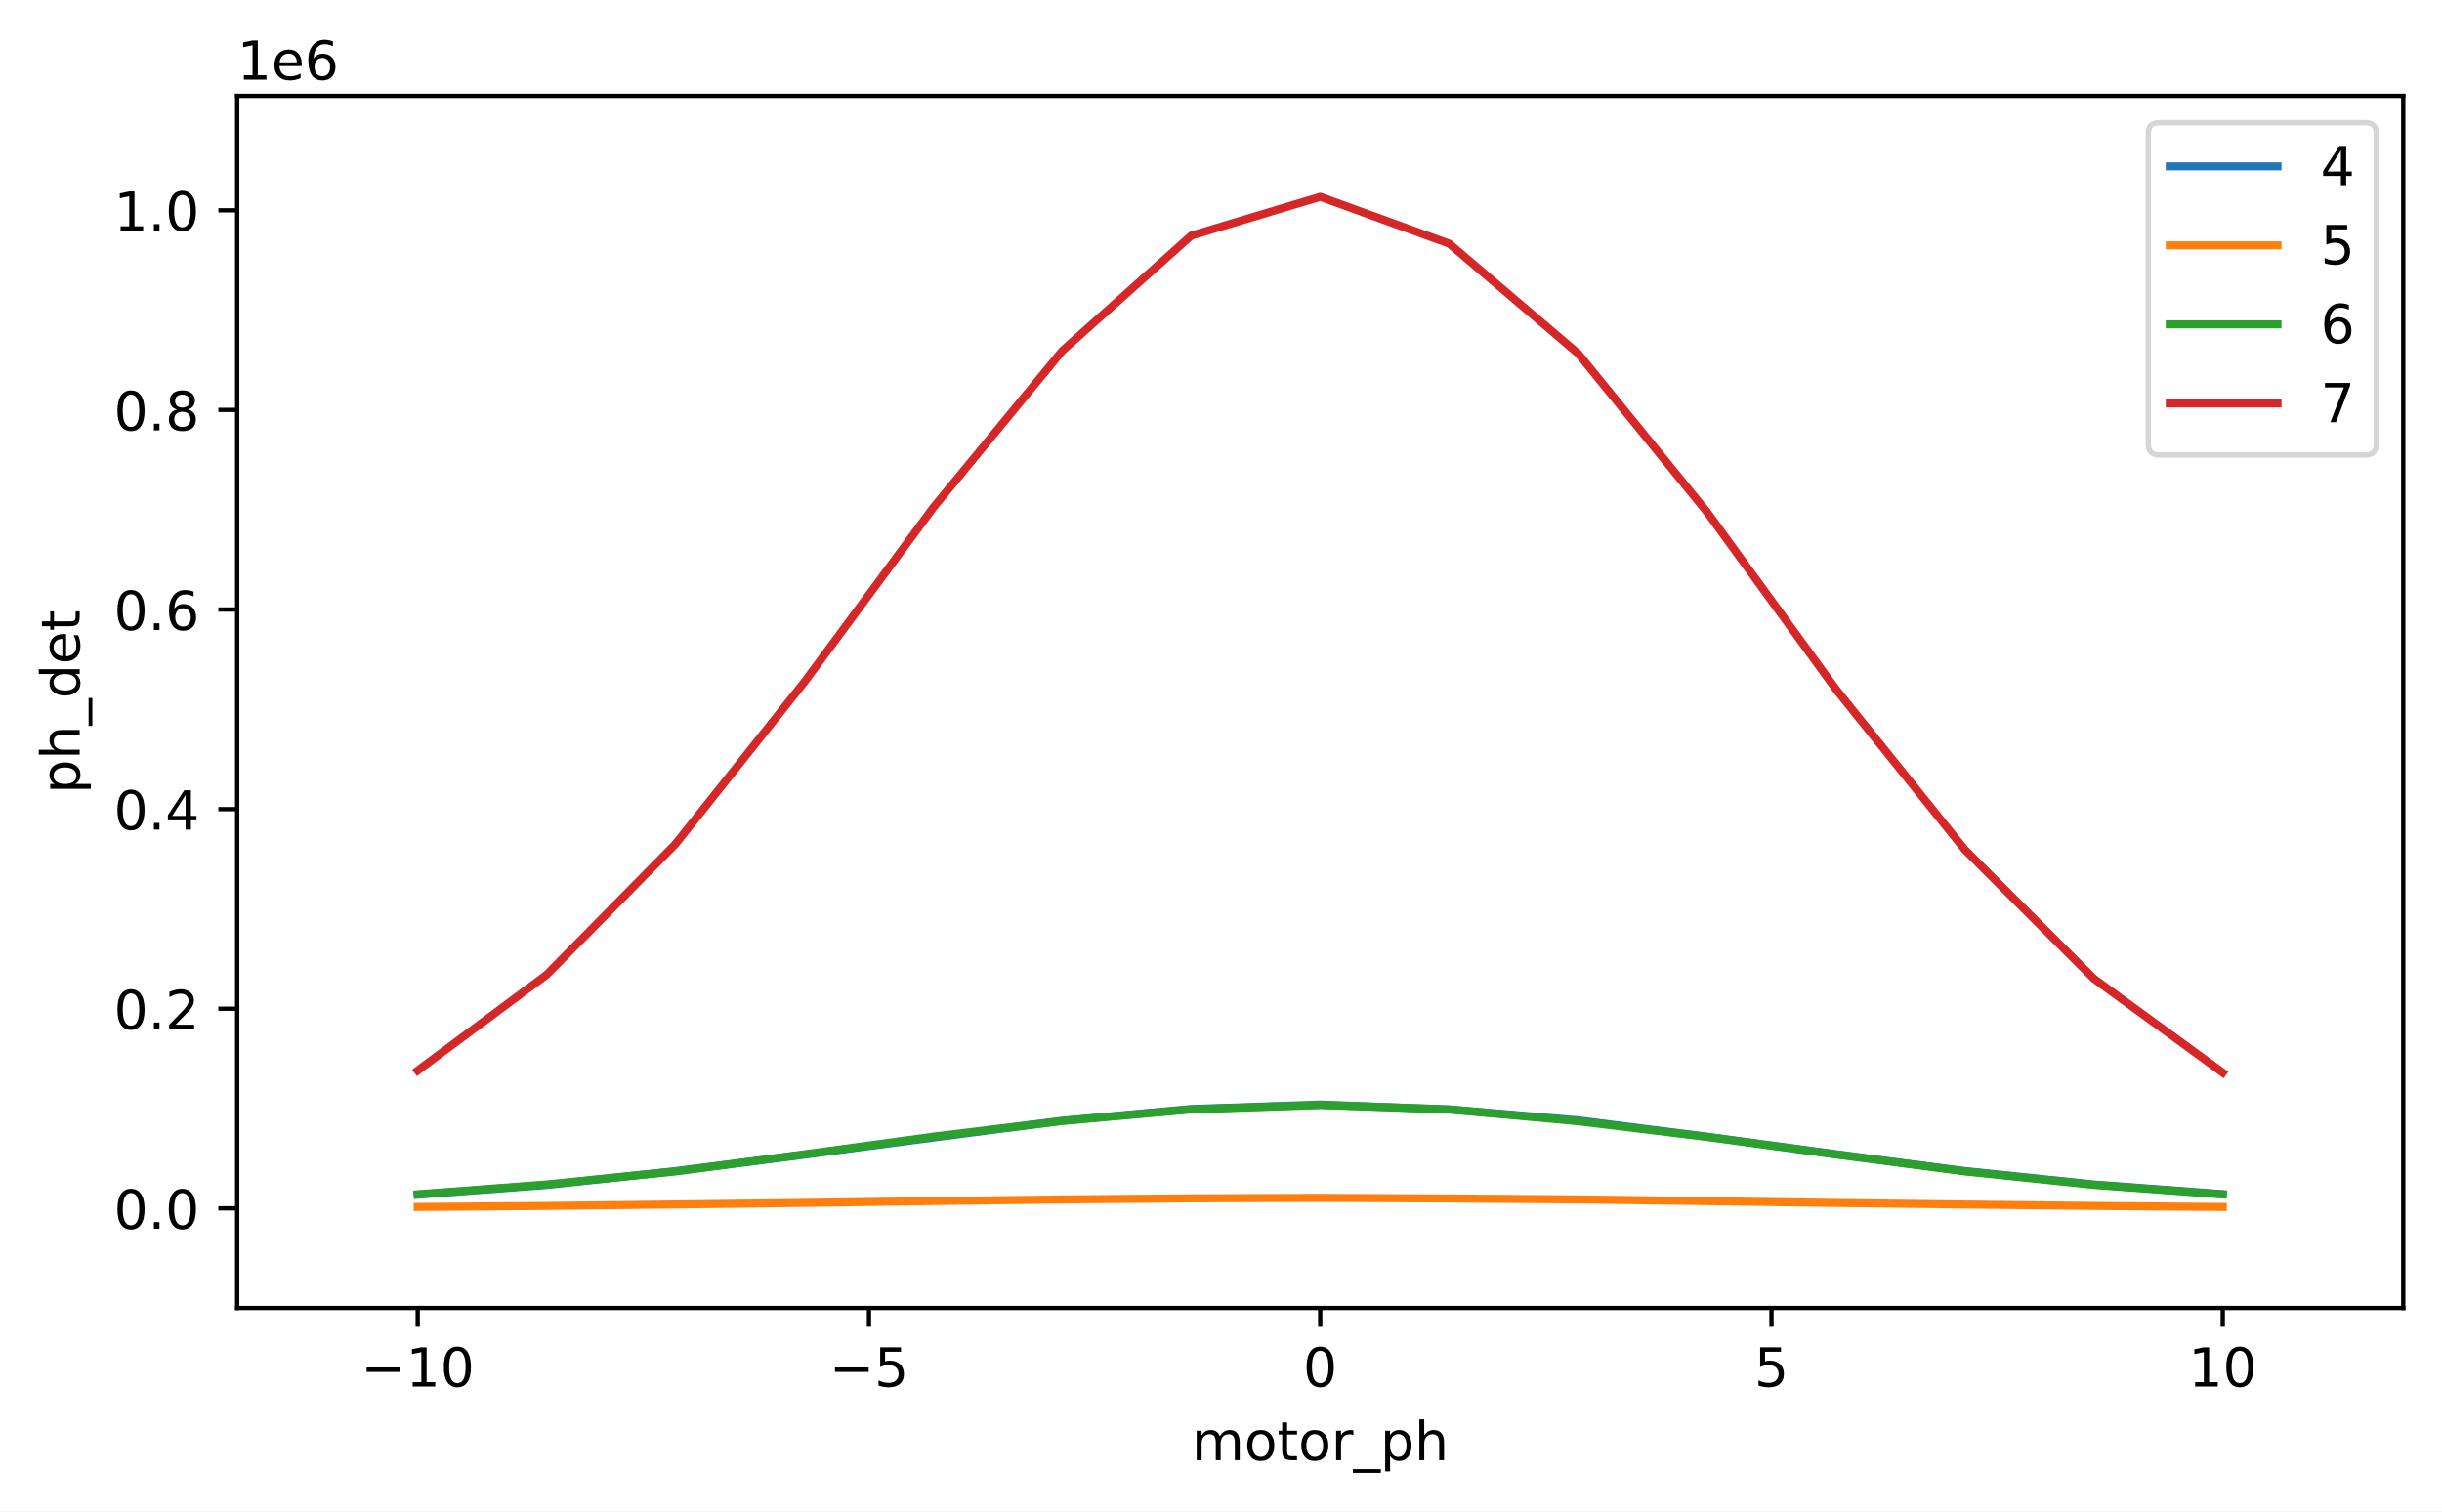
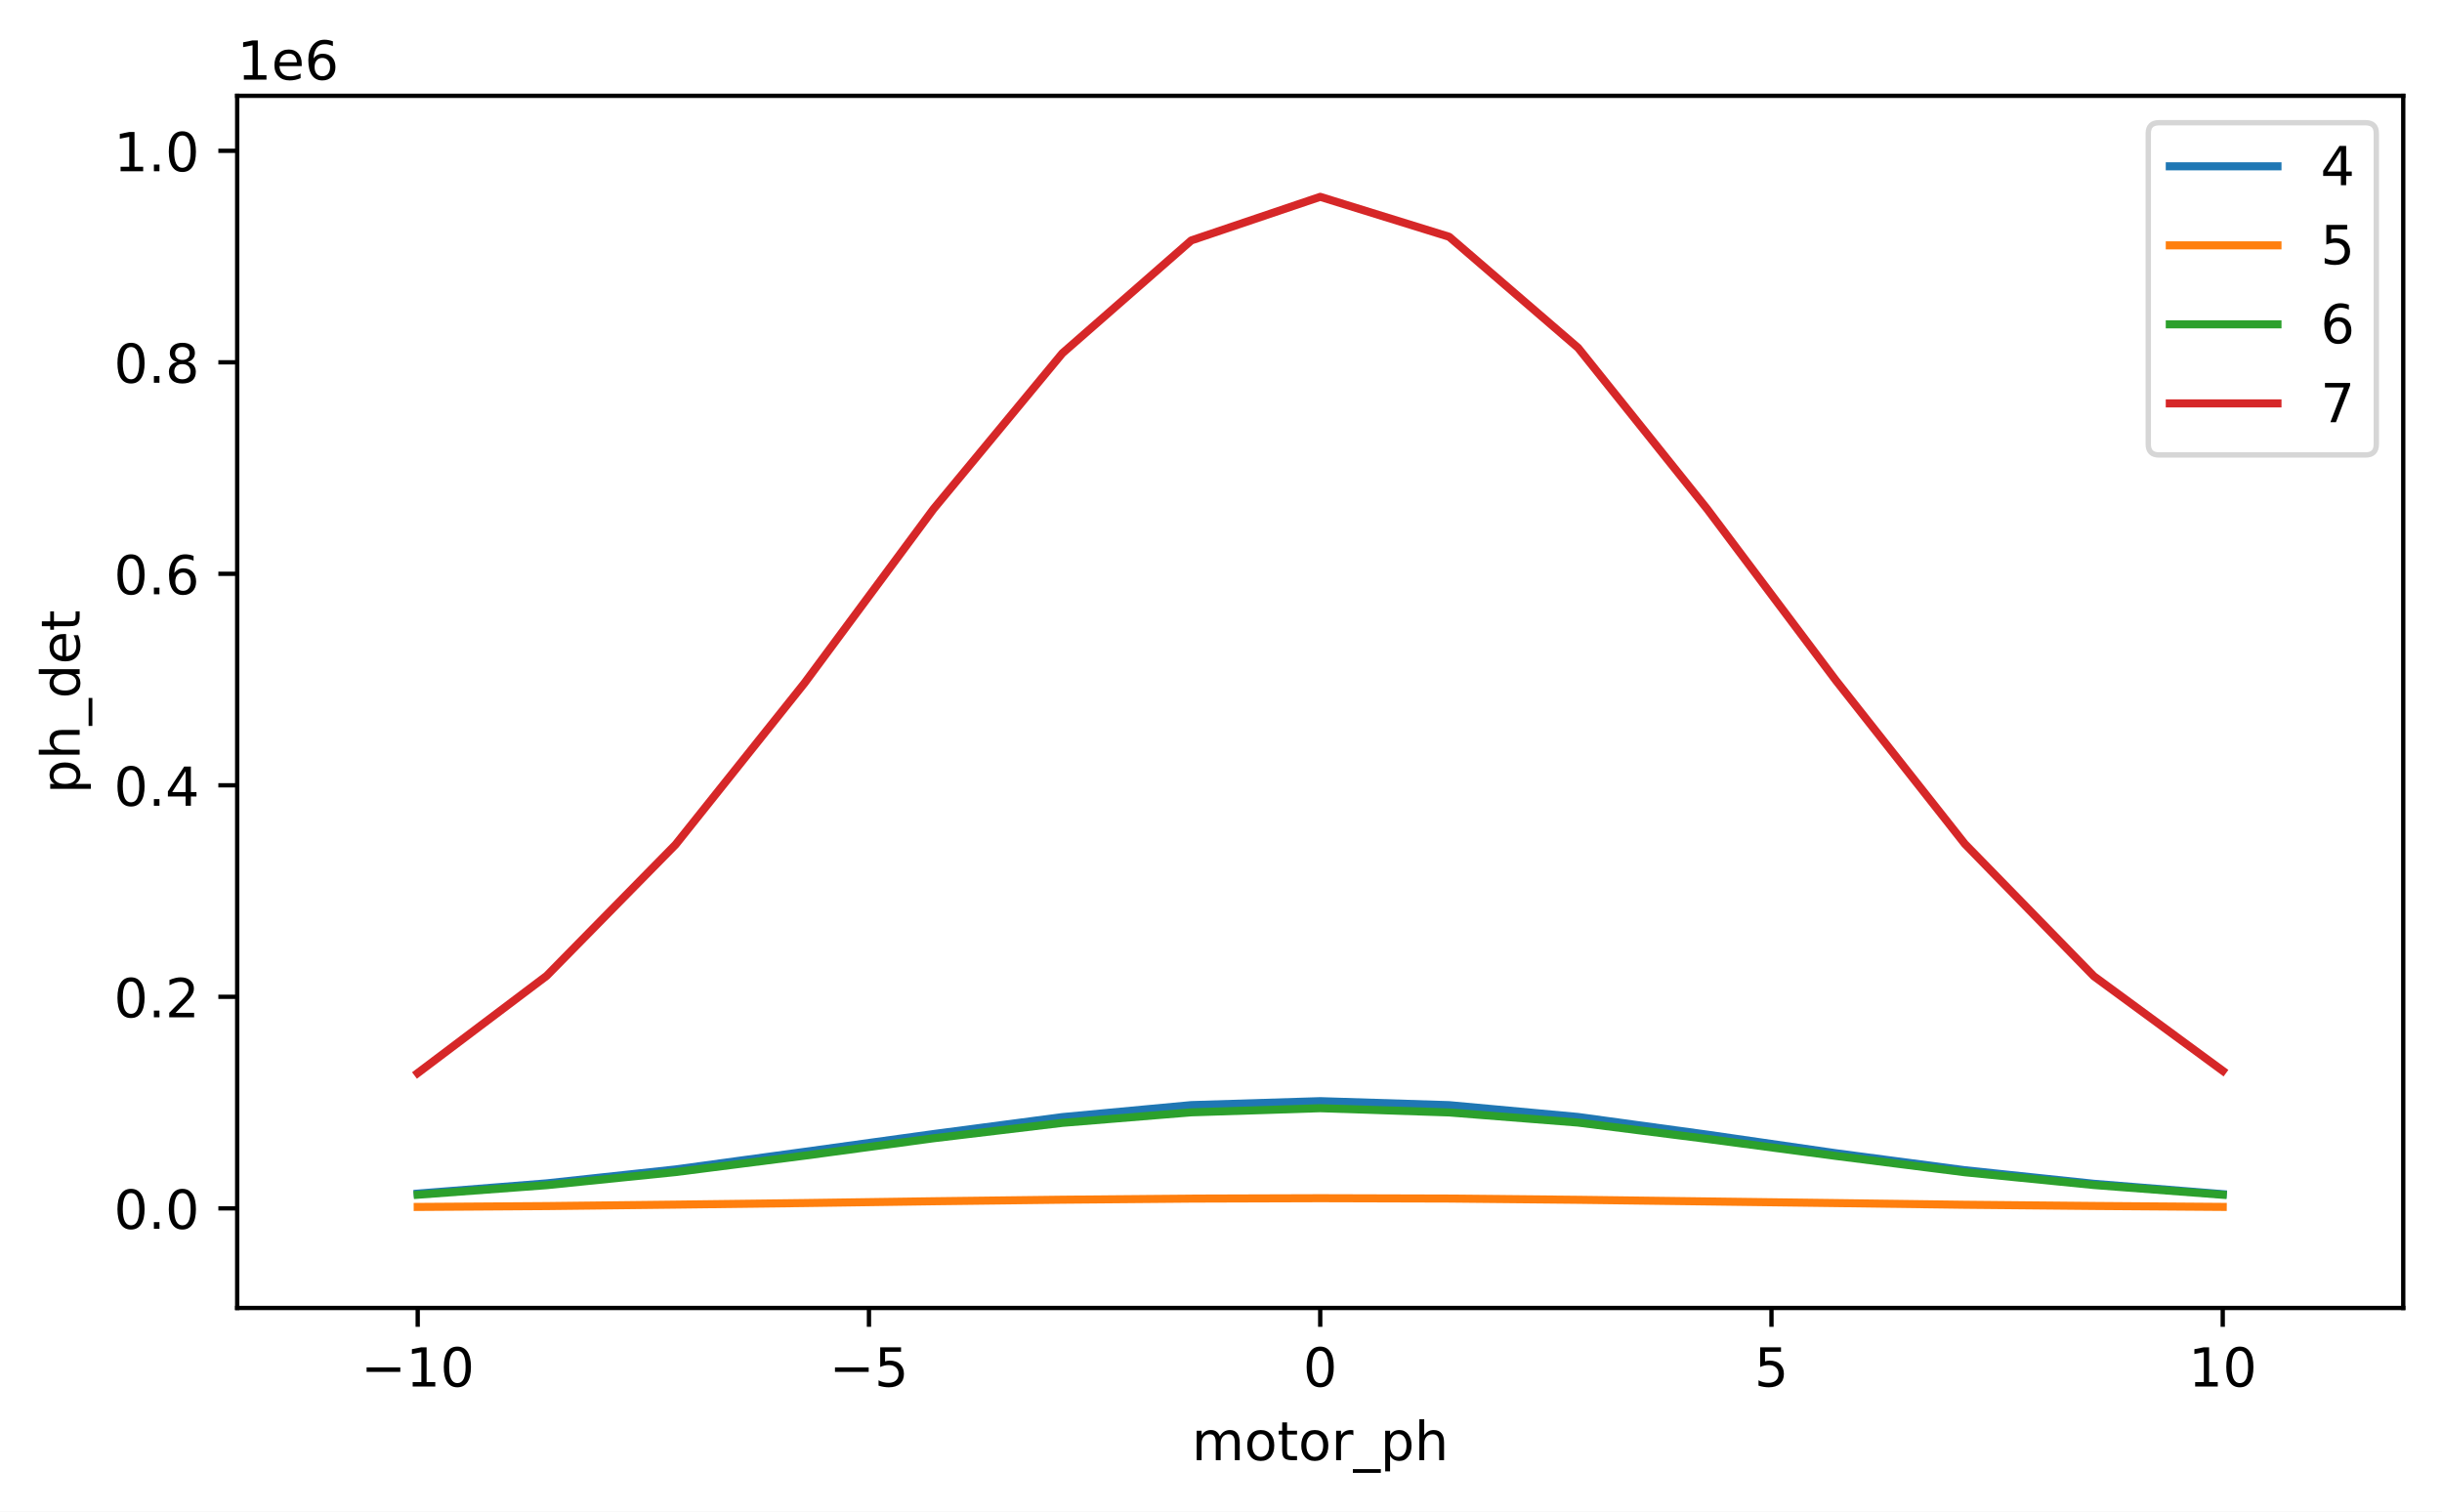
<svg xmlns="http://www.w3.org/2000/svg" xmlns:xlink="http://www.w3.org/1999/xlink" height="280.8pt" version="1.1" viewBox="0 0 453.6 280.8" width="453.6pt">
  <defs>
    <style type="text/css">
*{stroke-linecap:butt;stroke-linejoin:round;}
  </style>
  </defs>
  <g id="figure_1">
    <g id="patch_1">
      <path d="M 0 280.8  L 453.6 280.8  L 453.6 0  L 0 0  z " style="fill:#ffffff;" />
    </g>
    <g id="axes_1">
      <g id="patch_2">
        <path d="M 44.059 242.966  L 446.4 242.966  L 446.4 17.798  L 44.059 17.798  z " style="fill:#ffffff;" />
      </g>
      <g id="matplotlib.axis_1">
        <g id="xtick_1">
          <g id="line2d_1">
            <defs>
-               <path d="M 0 0  L 0 3.5  " id="m0a2b458774" style="stroke:#000000;stroke-width:0.8;" />
-             </defs>
-             <g>
-               <use style="stroke:#000000;stroke-width:0.8;" x="77.588" xlink:href="#m0a2b458774" y="242.966" />
+               <path d="M 0 0  L 0 3.5  " id="mdb32451ee4" style="stroke:#000000;stroke-width:0.8;" />
+             </defs>
+             <g>
+               <use style="stroke:#000000;stroke-width:0.8;" x="77.588" xlink:href="#mdb32451ee4" y="242.966" />
            </g>
          </g>
          <g id="text_1">
            <defs>
              <path d="M 10.594 35.5  L 73.188 35.5  L 73.188 27.203  L 10.594 27.203  z " id="DejaVuSans-8722" />
              <path d="M 12.406 8.297  L 28.516 8.297  L 28.516 63.922  L 10.984 60.406  L 10.984 69.391  L 28.422 72.906  L 38.281 72.906  L 38.281 8.297  L 54.391 8.297  L 54.391 0  L 12.406 0  z " id="DejaVuSans-49" />
              <path d="M 31.781 66.406  Q 24.172 66.406 20.328 58.906  Q 16.5 51.422 16.5 36.375  Q 16.5 21.391 20.328 13.891  Q 24.172 6.391 31.781 6.391  Q 39.453 6.391 43.281 13.891  Q 47.125 21.391 47.125 36.375  Q 47.125 51.422 43.281 58.906  Q 39.453 66.406 31.781 66.406  z M 31.781 74.219  Q 44.047 74.219 50.516 64.516  Q 56.984 54.828 56.984 36.375  Q 56.984 17.969 50.516 8.266  Q 44.047 -1.422 31.781 -1.422  Q 19.531 -1.422 13.062 8.266  Q 6.594 17.969 6.594 36.375  Q 6.594 54.828 13.062 64.516  Q 19.531 74.219 31.781 74.219  z " id="DejaVuSans-48" />
            </defs>
            <g transform="translate(67.03542 257.5641)scale(0.1 -0.1)">
              <use xlink:href="#DejaVuSans-8722" />
              <use x="83.789" xlink:href="#DejaVuSans-49" />
              <use x="147.412" xlink:href="#DejaVuSans-48" />
            </g>
          </g>
        </g>
        <g id="xtick_2">
          <g id="line2d_2">
            <g>
-               <use style="stroke:#000000;stroke-width:0.8;" x="161.409" xlink:href="#m0a2b458774" y="242.966" />
+               <use style="stroke:#000000;stroke-width:0.8;" x="161.409" xlink:href="#mdb32451ee4" y="242.966" />
            </g>
          </g>
          <g id="text_2">
            <defs>
              <path d="M 10.797 72.906  L 49.516 72.906  L 49.516 64.594  L 19.828 64.594  L 19.828 46.734  Q 21.969 47.469 24.109 47.828  Q 26.266 48.188 28.422 48.188  Q 40.625 48.188 47.75 41.5  Q 54.891 34.812 54.891 23.391  Q 54.891 11.625 47.562 5.094  Q 40.234 -1.422 26.906 -1.422  Q 22.312 -1.422 17.547 -0.641  Q 12.797 0.141 7.719 1.703  L 7.719 11.625  Q 12.109 9.234 16.797 8.062  Q 21.484 6.891 26.703 6.891  Q 35.156 6.891 40.078 11.328  Q 45.016 15.766 45.016 23.391  Q 45.016 31 40.078 35.438  Q 35.156 39.891 26.703 39.891  Q 22.75 39.891 18.812 39.016  Q 14.891 38.141 10.797 36.281  z " id="DejaVuSans-53" />
            </defs>
            <g transform="translate(154.0376 257.5641)scale(0.1 -0.1)">
              <use xlink:href="#DejaVuSans-8722" />
              <use x="83.789" xlink:href="#DejaVuSans-53" />
            </g>
          </g>
        </g>
        <g id="xtick_3">
          <g id="line2d_3">
            <g>
-               <use style="stroke:#000000;stroke-width:0.8;" x="245.23" xlink:href="#m0a2b458774" y="242.966" />
+               <use style="stroke:#000000;stroke-width:0.8;" x="245.23" xlink:href="#mdb32451ee4" y="242.966" />
            </g>
          </g>
          <g id="text_3">
            <g transform="translate(242.0484 257.5641)scale(0.1 -0.1)">
              <use xlink:href="#DejaVuSans-48" />
            </g>
          </g>
        </g>
        <g id="xtick_4">
          <g id="line2d_4">
            <g>
-               <use style="stroke:#000000;stroke-width:0.8;" x="329.051" xlink:href="#m0a2b458774" y="242.966" />
+               <use style="stroke:#000000;stroke-width:0.8;" x="329.051" xlink:href="#mdb32451ee4" y="242.966" />
            </g>
          </g>
          <g id="text_4">
            <g transform="translate(325.8694 257.5641)scale(0.1 -0.1)">
              <use xlink:href="#DejaVuSans-53" />
            </g>
          </g>
        </g>
        <g id="xtick_5">
          <g id="line2d_5">
            <g>
-               <use style="stroke:#000000;stroke-width:0.8;" x="412.872" xlink:href="#m0a2b458774" y="242.966" />
+               <use style="stroke:#000000;stroke-width:0.8;" x="412.872" xlink:href="#mdb32451ee4" y="242.966" />
            </g>
          </g>
          <g id="text_5">
            <g transform="translate(406.5091 257.5641)scale(0.1 -0.1)">
              <use xlink:href="#DejaVuSans-49" />
              <use x="63.623" xlink:href="#DejaVuSans-48" />
            </g>
          </g>
        </g>
        <g id="text_6">
          <defs>
            <path d="M 52 44.188  Q 55.375 50.25 60.062 53.125  Q 64.75 56 71.094 56  Q 79.641 56 84.281 50.016  Q 88.922 44.047 88.922 33.016  L 88.922 0  L 79.891 0  L 79.891 32.719  Q 79.891 40.578 77.094 44.375  Q 74.312 48.188 68.609 48.188  Q 61.625 48.188 57.562 43.547  Q 53.516 38.922 53.516 30.906  L 53.516 0  L 44.484 0  L 44.484 32.719  Q 44.484 40.625 41.703 44.406  Q 38.922 48.188 33.109 48.188  Q 26.219 48.188 22.156 43.531  Q 18.109 38.875 18.109 30.906  L 18.109 0  L 9.078 0  L 9.078 54.688  L 18.109 54.688  L 18.109 46.188  Q 21.188 51.219 25.484 53.609  Q 29.781 56 35.688 56  Q 41.656 56 45.828 52.969  Q 50 49.953 52 44.188  z " id="DejaVuSans-109" />
            <path d="M 30.609 48.391  Q 23.391 48.391 19.188 42.75  Q 14.984 37.109 14.984 27.297  Q 14.984 17.484 19.156 11.844  Q 23.344 6.203 30.609 6.203  Q 37.797 6.203 41.984 11.859  Q 46.188 17.531 46.188 27.297  Q 46.188 37.016 41.984 42.703  Q 37.797 48.391 30.609 48.391  z M 30.609 56  Q 42.328 56 49.016 48.375  Q 55.719 40.766 55.719 27.297  Q 55.719 13.875 49.016 6.219  Q 42.328 -1.422 30.609 -1.422  Q 18.844 -1.422 12.172 6.219  Q 5.516 13.875 5.516 27.297  Q 5.516 40.766 12.172 48.375  Q 18.844 56 30.609 56  z " id="DejaVuSans-111" />
            <path d="M 18.312 70.219  L 18.312 54.688  L 36.812 54.688  L 36.812 47.703  L 18.312 47.703  L 18.312 18.016  Q 18.312 11.328 20.141 9.422  Q 21.969 7.516 27.594 7.516  L 36.812 7.516  L 36.812 0  L 27.594 0  Q 17.188 0 13.234 3.875  Q 9.281 7.766 9.281 18.016  L 9.281 47.703  L 2.688 47.703  L 2.688 54.688  L 9.281 54.688  L 9.281 70.219  z " id="DejaVuSans-116" />
            <path d="M 41.109 46.297  Q 39.594 47.172 37.812 47.578  Q 36.031 48 33.891 48  Q 26.266 48 22.188 43.047  Q 18.109 38.094 18.109 28.812  L 18.109 0  L 9.078 0  L 9.078 54.688  L 18.109 54.688  L 18.109 46.188  Q 20.953 51.172 25.484 53.578  Q 30.031 56 36.531 56  Q 37.453 56 38.578 55.875  Q 39.703 55.766 41.062 55.516  z " id="DejaVuSans-114" />
            <path d="M 50.984 -16.609  L 50.984 -23.578  L -0.984 -23.578  L -0.984 -16.609  z " id="DejaVuSans-95" />
            <path d="M 18.109 8.203  L 18.109 -20.797  L 9.078 -20.797  L 9.078 54.688  L 18.109 54.688  L 18.109 46.391  Q 20.953 51.266 25.266 53.625  Q 29.594 56 35.594 56  Q 45.562 56 51.781 48.094  Q 58.016 40.188 58.016 27.297  Q 58.016 14.406 51.781 6.484  Q 45.562 -1.422 35.594 -1.422  Q 29.594 -1.422 25.266 0.953  Q 20.953 3.328 18.109 8.203  z M 48.688 27.297  Q 48.688 37.203 44.609 42.844  Q 40.531 48.484 33.406 48.484  Q 26.266 48.484 22.188 42.844  Q 18.109 37.203 18.109 27.297  Q 18.109 17.391 22.188 11.75  Q 26.266 6.109 33.406 6.109  Q 40.531 6.109 44.609 11.75  Q 48.688 17.391 48.688 27.297  z " id="DejaVuSans-112" />
            <path d="M 54.891 33.016  L 54.891 0  L 45.906 0  L 45.906 32.719  Q 45.906 40.484 42.875 44.328  Q 39.844 48.188 33.797 48.188  Q 26.516 48.188 22.312 43.547  Q 18.109 38.922 18.109 30.906  L 18.109 0  L 9.078 0  L 9.078 75.984  L 18.109 75.984  L 18.109 46.188  Q 21.344 51.125 25.703 53.562  Q 30.078 56 35.797 56  Q 45.219 56 50.047 50.172  Q 54.891 44.344 54.891 33.016  z " id="DejaVuSans-104" />
          </defs>
          <g transform="translate(221.382 271.2422)scale(0.1 -0.1)">
            <use xlink:href="#DejaVuSans-109" />
            <use x="97.412" xlink:href="#DejaVuSans-111" />
            <use x="158.594" xlink:href="#DejaVuSans-116" />
            <use x="197.803" xlink:href="#DejaVuSans-111" />
            <use x="258.984" xlink:href="#DejaVuSans-114" />
            <use x="300.098" xlink:href="#DejaVuSans-95" />
            <use x="350.098" xlink:href="#DejaVuSans-112" />
            <use x="413.574" xlink:href="#DejaVuSans-104" />
          </g>
        </g>
      </g>
      <g id="matplotlib.axis_2">
        <g id="ytick_1">
          <g id="line2d_6">
            <defs>
-               <path d="M 0 0  L -3.5 0  " id="m58b20e62ba" style="stroke:#000000;stroke-width:0.8;" />
-             </defs>
-             <g>
-               <use style="stroke:#000000;stroke-width:0.8;" x="44.059" xlink:href="#m58b20e62ba" y="224.459" />
+               <path d="M 0 0  L -3.5 0  " id="mc0fce1deb5" style="stroke:#000000;stroke-width:0.8;" />
+             </defs>
+             <g>
+               <use style="stroke:#000000;stroke-width:0.8;" x="44.059" xlink:href="#mc0fce1deb5" y="224.461" />
            </g>
          </g>
          <g id="text_7">
            <defs>
              <path d="M 10.688 12.406  L 21 12.406  L 21 0  L 10.688 0  z " id="DejaVuSans-46" />
            </defs>
-             <g transform="translate(21.15625 228.2586)scale(0.1 -0.1)">
+             <g transform="translate(21.15625 228.2606)scale(0.1 -0.1)">
              <use xlink:href="#DejaVuSans-48" />
              <use x="63.623" xlink:href="#DejaVuSans-46" />
              <use x="95.41" xlink:href="#DejaVuSans-48" />
            </g>
          </g>
        </g>
        <g id="ytick_2">
          <g id="line2d_7">
            <g>
-               <use style="stroke:#000000;stroke-width:0.8;" x="44.059" xlink:href="#m58b20e62ba" y="187.381" />
+               <use style="stroke:#000000;stroke-width:0.8;" x="44.059" xlink:href="#mc0fce1deb5" y="185.171" />
            </g>
          </g>
          <g id="text_8">
            <defs>
              <path d="M 19.188 8.297  L 53.609 8.297  L 53.609 0  L 7.328 0  L 7.328 8.297  Q 12.938 14.109 22.625 23.891  Q 32.328 33.688 34.812 36.531  Q 39.547 41.844 41.422 45.531  Q 43.312 49.219 43.312 52.781  Q 43.312 58.594 39.234 62.25  Q 35.156 65.922 28.609 65.922  Q 23.969 65.922 18.812 64.312  Q 13.672 62.703 7.812 59.422  L 7.812 69.391  Q 13.766 71.781 18.938 73  Q 24.125 74.219 28.422 74.219  Q 39.75 74.219 46.484 68.547  Q 53.219 62.891 53.219 53.422  Q 53.219 48.922 51.531 44.891  Q 49.859 40.875 45.406 35.406  Q 44.188 33.984 37.641 27.219  Q 31.109 20.453 19.188 8.297  z " id="DejaVuSans-50" />
            </defs>
-             <g transform="translate(21.15625 191.1805)scale(0.1 -0.1)">
+             <g transform="translate(21.15625 188.9704)scale(0.1 -0.1)">
              <use xlink:href="#DejaVuSans-48" />
              <use x="63.623" xlink:href="#DejaVuSans-46" />
              <use x="95.41" xlink:href="#DejaVuSans-50" />
            </g>
          </g>
        </g>
        <g id="ytick_3">
          <g id="line2d_8">
            <g>
-               <use style="stroke:#000000;stroke-width:0.8;" x="44.059" xlink:href="#m58b20e62ba" y="150.303" />
+               <use style="stroke:#000000;stroke-width:0.8;" x="44.059" xlink:href="#mc0fce1deb5" y="145.881" />
            </g>
          </g>
          <g id="text_9">
            <defs>
              <path d="M 37.797 64.312  L 12.891 25.391  L 37.797 25.391  z M 35.203 72.906  L 47.609 72.906  L 47.609 25.391  L 58.016 25.391  L 58.016 17.188  L 47.609 17.188  L 47.609 0  L 37.797 0  L 37.797 17.188  L 4.891 17.188  L 4.891 26.703  z " id="DejaVuSans-52" />
            </defs>
-             <g transform="translate(21.15625 154.1023)scale(0.1 -0.1)">
+             <g transform="translate(21.15625 149.6802)scale(0.1 -0.1)">
              <use xlink:href="#DejaVuSans-48" />
              <use x="63.623" xlink:href="#DejaVuSans-46" />
              <use x="95.41" xlink:href="#DejaVuSans-52" />
            </g>
          </g>
        </g>
        <g id="ytick_4">
          <g id="line2d_9">
            <g>
-               <use style="stroke:#000000;stroke-width:0.8;" x="44.059" xlink:href="#m58b20e62ba" y="113.225" />
+               <use style="stroke:#000000;stroke-width:0.8;" x="44.059" xlink:href="#mc0fce1deb5" y="106.591" />
            </g>
          </g>
          <g id="text_10">
            <defs>
              <path d="M 33.016 40.375  Q 26.375 40.375 22.484 35.828  Q 18.609 31.297 18.609 23.391  Q 18.609 15.531 22.484 10.953  Q 26.375 6.391 33.016 6.391  Q 39.656 6.391 43.531 10.953  Q 47.406 15.531 47.406 23.391  Q 47.406 31.297 43.531 35.828  Q 39.656 40.375 33.016 40.375  z M 52.594 71.297  L 52.594 62.312  Q 48.875 64.062 45.094 64.984  Q 41.312 65.922 37.594 65.922  Q 27.828 65.922 22.672 59.328  Q 17.531 52.734 16.797 39.406  Q 19.672 43.656 24.016 45.922  Q 28.375 48.188 33.594 48.188  Q 44.578 48.188 50.953 41.516  Q 57.328 34.859 57.328 23.391  Q 57.328 12.156 50.688 5.359  Q 44.047 -1.422 33.016 -1.422  Q 20.359 -1.422 13.672 8.266  Q 6.984 17.969 6.984 36.375  Q 6.984 53.656 15.188 63.938  Q 23.391 74.219 37.203 74.219  Q 40.922 74.219 44.703 73.484  Q 48.484 72.75 52.594 71.297  z " id="DejaVuSans-54" />
            </defs>
-             <g transform="translate(21.15625 117.0242)scale(0.1 -0.1)">
+             <g transform="translate(21.15625 110.3901)scale(0.1 -0.1)">
              <use xlink:href="#DejaVuSans-48" />
              <use x="63.623" xlink:href="#DejaVuSans-46" />
              <use x="95.41" xlink:href="#DejaVuSans-54" />
            </g>
          </g>
        </g>
        <g id="ytick_5">
          <g id="line2d_10">
            <g>
-               <use style="stroke:#000000;stroke-width:0.8;" x="44.059" xlink:href="#m58b20e62ba" y="76.147" />
+               <use style="stroke:#000000;stroke-width:0.8;" x="44.059" xlink:href="#mc0fce1deb5" y="67.301" />
            </g>
          </g>
          <g id="text_11">
            <defs>
              <path d="M 31.781 34.625  Q 24.75 34.625 20.719 30.859  Q 16.703 27.094 16.703 20.516  Q 16.703 13.922 20.719 10.156  Q 24.75 6.391 31.781 6.391  Q 38.812 6.391 42.859 10.172  Q 46.922 13.969 46.922 20.516  Q 46.922 27.094 42.891 30.859  Q 38.875 34.625 31.781 34.625  z M 21.922 38.812  Q 15.578 40.375 12.031 44.719  Q 8.5 49.078 8.5 55.328  Q 8.5 64.062 14.719 69.141  Q 20.953 74.219 31.781 74.219  Q 42.672 74.219 48.875 69.141  Q 55.078 64.062 55.078 55.328  Q 55.078 49.078 51.531 44.719  Q 48 40.375 41.703 38.812  Q 48.828 37.156 52.797 32.312  Q 56.781 27.484 56.781 20.516  Q 56.781 9.906 50.312 4.234  Q 43.844 -1.422 31.781 -1.422  Q 19.734 -1.422 13.25 4.234  Q 6.781 9.906 6.781 20.516  Q 6.781 27.484 10.781 32.312  Q 14.797 37.156 21.922 38.812  z M 18.312 54.391  Q 18.312 48.734 21.844 45.562  Q 25.391 42.391 31.781 42.391  Q 38.141 42.391 41.719 45.562  Q 45.312 48.734 45.312 54.391  Q 45.312 60.062 41.719 63.234  Q 38.141 66.406 31.781 66.406  Q 25.391 66.406 21.844 63.234  Q 18.312 60.062 18.312 54.391  z " id="DejaVuSans-56" />
            </defs>
-             <g transform="translate(21.15625 79.94603)scale(0.1 -0.1)">
+             <g transform="translate(21.15625 71.09987)scale(0.1 -0.1)">
              <use xlink:href="#DejaVuSans-48" />
              <use x="63.623" xlink:href="#DejaVuSans-46" />
              <use x="95.41" xlink:href="#DejaVuSans-56" />
            </g>
          </g>
        </g>
        <g id="ytick_6">
          <g id="line2d_11">
            <g>
-               <use style="stroke:#000000;stroke-width:0.8;" x="44.059" xlink:href="#m58b20e62ba" y="39.069" />
+               <use style="stroke:#000000;stroke-width:0.8;" x="44.059" xlink:href="#mc0fce1deb5" y="28.01" />
            </g>
          </g>
          <g id="text_12">
-             <g transform="translate(21.15625 42.86789)scale(0.1 -0.1)">
+             <g transform="translate(21.15625 31.80969)scale(0.1 -0.1)">
              <use xlink:href="#DejaVuSans-49" />
              <use x="63.623" xlink:href="#DejaVuSans-46" />
              <use x="95.41" xlink:href="#DejaVuSans-48" />
            </g>
          </g>
        </g>
        <g id="text_13">
          <defs>
            <path d="M 45.406 46.391  L 45.406 75.984  L 54.391 75.984  L 54.391 0  L 45.406 0  L 45.406 8.203  Q 42.578 3.328 38.25 0.953  Q 33.938 -1.422 27.875 -1.422  Q 17.969 -1.422 11.734 6.484  Q 5.516 14.406 5.516 27.297  Q 5.516 40.188 11.734 48.094  Q 17.969 56 27.875 56  Q 33.938 56 38.25 53.625  Q 42.578 51.266 45.406 46.391  z M 14.797 27.297  Q 14.797 17.391 18.875 11.75  Q 22.953 6.109 30.078 6.109  Q 37.203 6.109 41.297 11.75  Q 45.406 17.391 45.406 27.297  Q 45.406 37.203 41.297 42.844  Q 37.203 48.484 30.078 48.484  Q 22.953 48.484 18.875 42.844  Q 14.797 37.203 14.797 27.297  z " id="DejaVuSans-100" />
            <path d="M 56.203 29.594  L 56.203 25.203  L 14.891 25.203  Q 15.484 15.922 20.484 11.062  Q 25.484 6.203 34.422 6.203  Q 39.594 6.203 44.453 7.469  Q 49.312 8.734 54.109 11.281  L 54.109 2.781  Q 49.266 0.734 44.188 -0.344  Q 39.109 -1.422 33.891 -1.422  Q 20.797 -1.422 13.156 6.188  Q 5.516 13.812 5.516 26.812  Q 5.516 40.234 12.766 48.109  Q 20.016 56 32.328 56  Q 43.359 56 49.781 48.891  Q 56.203 41.797 56.203 29.594  z M 47.219 32.234  Q 47.125 39.594 43.094 43.984  Q 39.062 48.391 32.422 48.391  Q 24.906 48.391 20.391 44.141  Q 15.875 39.891 15.188 32.172  z " id="DejaVuSans-101" />
          </defs>
          <g transform="translate(14.79844 147.4359)rotate(-90)scale(0.1 -0.1)">
            <use xlink:href="#DejaVuSans-112" />
            <use x="63.477" xlink:href="#DejaVuSans-104" />
            <use x="126.855" xlink:href="#DejaVuSans-95" />
            <use x="176.855" xlink:href="#DejaVuSans-100" />
            <use x="240.332" xlink:href="#DejaVuSans-101" />
            <use x="301.855" xlink:href="#DejaVuSans-116" />
          </g>
        </g>
        <g id="text_14">
          <g transform="translate(44.05938 14.79844)scale(0.1 -0.1)">
            <use xlink:href="#DejaVuSans-49" />
            <use x="63.623" xlink:href="#DejaVuSans-101" />
            <use x="125.146" xlink:href="#DejaVuSans-54" />
          </g>
        </g>
      </g>
      <g id="line2d_12">
-         <path clip-path="url(#p55fd1e8317)" d="M 77.588 221.918  L 101.537 220.122  L 125.485 217.546  L 149.434 214.476  L 173.383 211.311  L 197.332 208.19  L 221.281 206.01  L 245.23 205.188  L 269.179 206.101  L 293.127 208.111  L 317.076 211.157  L 341.025 214.423  L 364.974 217.535  L 388.923 220.035  L 412.872 221.825  " style="fill:none;stroke:#1f77b4;stroke-linecap:square;stroke-width:1.5;" />
+         <path clip-path="url(#pafc8abe6ca)" d="M 77.588 221.725  L 101.537 219.821  L 125.485 217.236  L 149.434 213.969  L 173.383 210.663  L 197.332 207.512  L 221.281 205.284  L 245.23 204.552  L 269.179 205.293  L 293.127 207.488  L 317.076 210.765  L 341.025 214.226  L 364.974 217.382  L 388.923 219.899  L 412.872 221.827  " style="fill:none;stroke:#1f77b4;stroke-linecap:square;stroke-width:1.5;" />
      </g>
      <g id="line2d_13">
-         <path clip-path="url(#p55fd1e8317)" d="M 77.588 224.198  L 101.537 224.012  L 125.485 223.736  L 149.434 223.445  L 173.383 223.104  L 197.332 222.801  L 221.281 222.596  L 245.23 222.511  L 269.179 222.619  L 293.127 222.798  L 317.076 223.118  L 341.025 223.458  L 364.974 223.748  L 388.923 224.011  L 412.872 224.202  " style="fill:none;stroke:#ff7f0e;stroke-linecap:square;stroke-width:1.5;" />
+         <path clip-path="url(#pafc8abe6ca)" d="M 77.588 224.202  L 101.537 224.043  L 125.485 223.771  L 149.434 223.479  L 173.383 223.146  L 197.332 222.857  L 221.281 222.653  L 245.23 222.58  L 269.179 222.645  L 293.127 222.877  L 317.076 223.18  L 341.025 223.485  L 364.974 223.798  L 388.923 224.022  L 412.872 224.195  " style="fill:none;stroke:#ff7f0e;stroke-linecap:square;stroke-width:1.5;" />
      </g>
      <g id="line2d_14">
-         <path clip-path="url(#p55fd1e8317)" d="M 77.588 221.855  L 101.537 220.029  L 125.485 217.603  L 149.434 214.431  L 173.383 211.138  L 197.332 208.219  L 221.281 206.074  L 245.23 205.27  L 269.179 206.076  L 293.127 208.281  L 317.076 211.192  L 341.025 214.437  L 364.974 217.607  L 388.923 220.101  L 412.872 221.875  " style="fill:none;stroke:#2ca02c;stroke-linecap:square;stroke-width:1.5;" />
+         <path clip-path="url(#pafc8abe6ca)" d="M 77.588 221.935  L 101.537 220.156  L 125.485 217.724  L 149.434 214.675  L 173.383 211.446  L 197.332 208.583  L 221.281 206.627  L 245.23 205.861  L 269.179 206.647  L 293.127 208.531  L 317.076 211.562  L 341.025 214.728  L 364.974 217.757  L 388.923 220.128  L 412.872 221.942  " style="fill:none;stroke:#2ca02c;stroke-linecap:square;stroke-width:1.5;" />
      </g>
      <g id="line2d_15">
-         <path clip-path="url(#p55fd1e8317)" d="M 77.588 198.86  L 101.537 181.068  L 125.485 156.766  L 149.434 126.666  L 173.383 94.26  L 197.332 65.159  L 221.281 43.762  L 245.23 36.562  L 269.179 45.256  L 293.127 65.664  L 317.076 95.11  L 341.025 128.032  L 364.974 157.846  L 388.923 181.792  L 412.872 199.249  " style="fill:none;stroke:#d62728;stroke-linecap:square;stroke-width:1.5;" />
+         <path clip-path="url(#pafc8abe6ca)" d="M 77.588 199.331  L 101.537 181.272  L 125.485 156.893  L 149.434 126.894  L 173.383 94.569  L 197.332 65.624  L 221.281 44.661  L 245.23 36.562  L 269.179 43.983  L 293.127 64.608  L 317.076 94.514  L 341.025 126.406  L 364.974 156.77  L 388.923 181.332  L 412.872 198.908  " style="fill:none;stroke:#d62728;stroke-linecap:square;stroke-width:1.5;" />
      </g>
      <g id="patch_3">
        <path d="M 44.059 242.966  L 44.059 17.798  " style="fill:none;stroke:#000000;stroke-linecap:square;stroke-linejoin:miter;stroke-width:0.8;" />
      </g>
      <g id="patch_4">
        <path d="M 446.4 242.966  L 446.4 17.798  " style="fill:none;stroke:#000000;stroke-linecap:square;stroke-linejoin:miter;stroke-width:0.8;" />
      </g>
      <g id="patch_5">
        <path d="M 44.059 242.966  L 446.4 242.966  " style="fill:none;stroke:#000000;stroke-linecap:square;stroke-linejoin:miter;stroke-width:0.8;" />
      </g>
      <g id="patch_6">
        <path d="M 44.059 17.798  L 446.4 17.798  " style="fill:none;stroke:#000000;stroke-linecap:square;stroke-linejoin:miter;stroke-width:0.8;" />
      </g>
      <g id="legend_1">
        <g id="patch_7">
          <path d="M 401.038 84.511  L 439.4 84.511  Q 441.4 84.511 441.4 82.511  L 441.4 24.798  Q 441.4 22.798 439.4 22.798  L 401.038 22.798  Q 399.038 22.798 399.038 24.798  L 399.038 82.511  Q 399.038 84.511 401.038 84.511  z " style="fill:#ffffff;opacity:0.8;stroke:#cccccc;stroke-linejoin:miter;" />
        </g>
        <g id="line2d_16">
          <path d="M 403.038 30.897  L 423.038 30.897  " style="fill:none;stroke:#1f77b4;stroke-linecap:square;stroke-width:1.5;" />
        </g>
        <g id="line2d_17" />
        <g id="text_15">
          <g transform="translate(431.0375 34.39688)scale(0.1 -0.1)">
            <use xlink:href="#DejaVuSans-52" />
          </g>
        </g>
        <g id="line2d_18">
          <path d="M 403.038 45.575  L 423.038 45.575  " style="fill:none;stroke:#ff7f0e;stroke-linecap:square;stroke-width:1.5;" />
        </g>
        <g id="line2d_19" />
        <g id="text_16">
          <g transform="translate(431.0375 49.075)scale(0.1 -0.1)">
            <use xlink:href="#DejaVuSans-53" />
          </g>
        </g>
        <g id="line2d_20">
          <path d="M 403.038 60.253  L 423.038 60.253  " style="fill:none;stroke:#2ca02c;stroke-linecap:square;stroke-width:1.5;" />
        </g>
        <g id="line2d_21" />
        <g id="text_17">
          <g transform="translate(431.0375 63.75312)scale(0.1 -0.1)">
            <use xlink:href="#DejaVuSans-54" />
          </g>
        </g>
        <g id="line2d_22">
          <path d="M 403.038 74.931  L 423.038 74.931  " style="fill:none;stroke:#d62728;stroke-linecap:square;stroke-width:1.5;" />
        </g>
        <g id="line2d_23" />
        <g id="text_18">
          <defs>
            <path d="M 8.203 72.906  L 55.078 72.906  L 55.078 68.703  L 28.609 0  L 18.312 0  L 43.219 64.594  L 8.203 64.594  z " id="DejaVuSans-55" />
          </defs>
          <g transform="translate(431.0375 78.43125)scale(0.1 -0.1)">
            <use xlink:href="#DejaVuSans-55" />
          </g>
        </g>
      </g>
    </g>
  </g>
  <defs>
-     <clipPath id="p55fd1e8317">
+     <clipPath id="pafc8abe6ca">
      <rect height="225.167" width="402.341" x="44.059" y="17.798" />
    </clipPath>
  </defs>
</svg>
